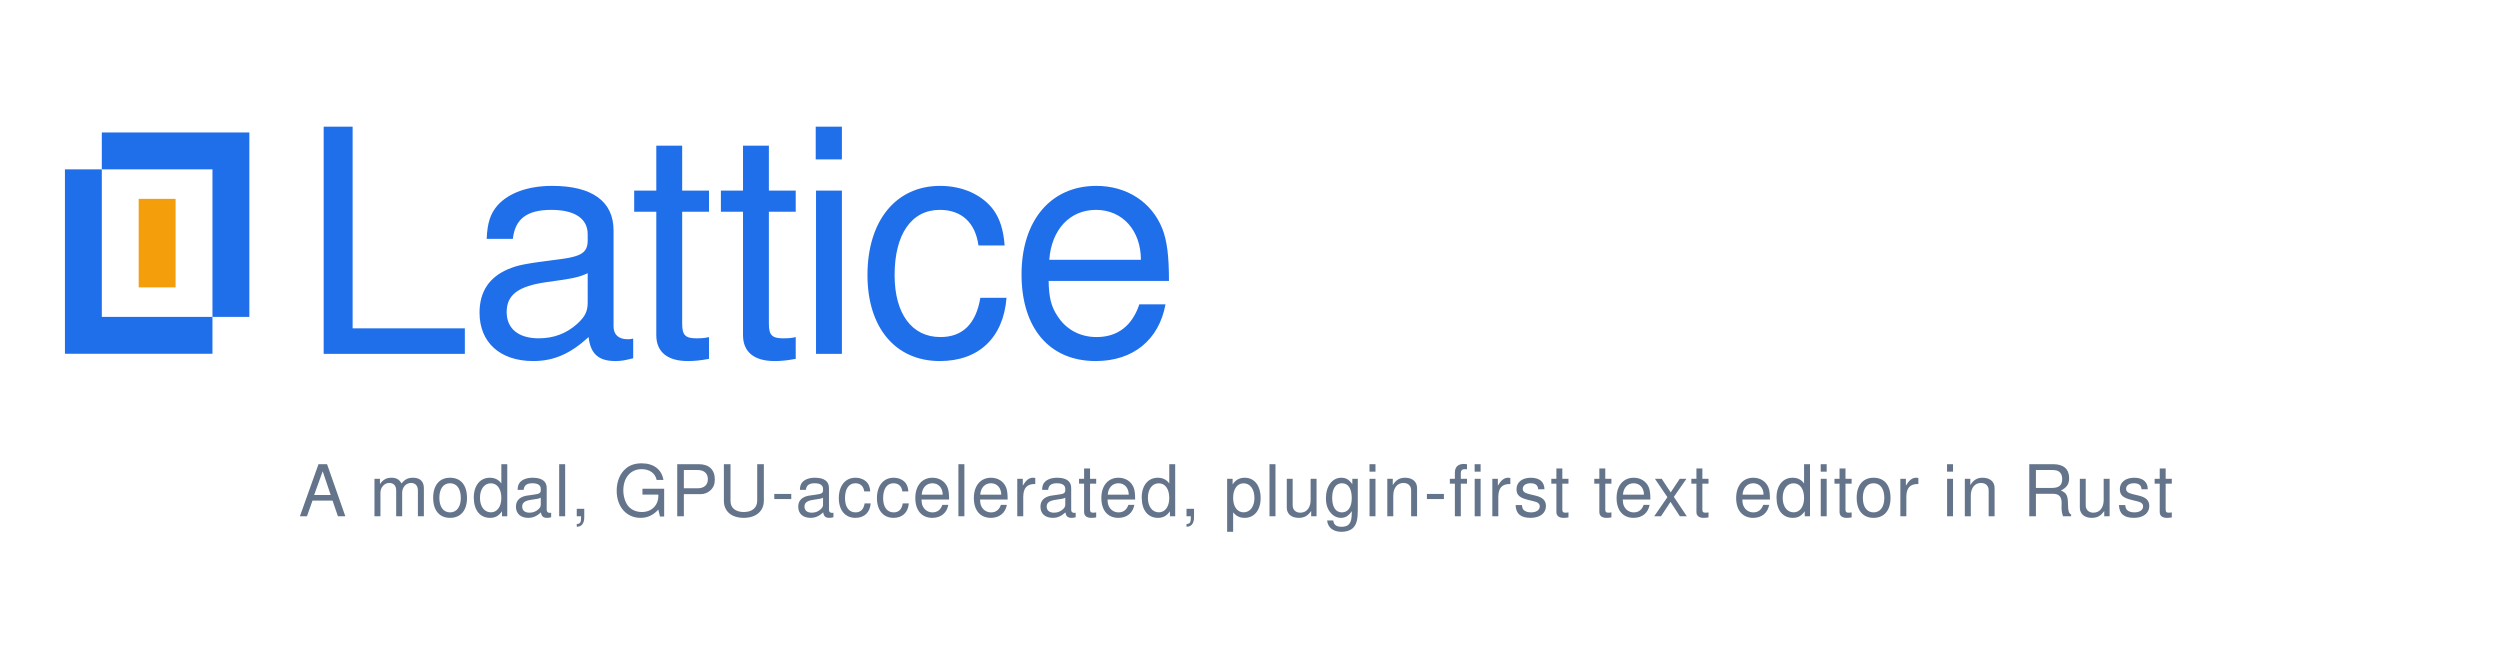
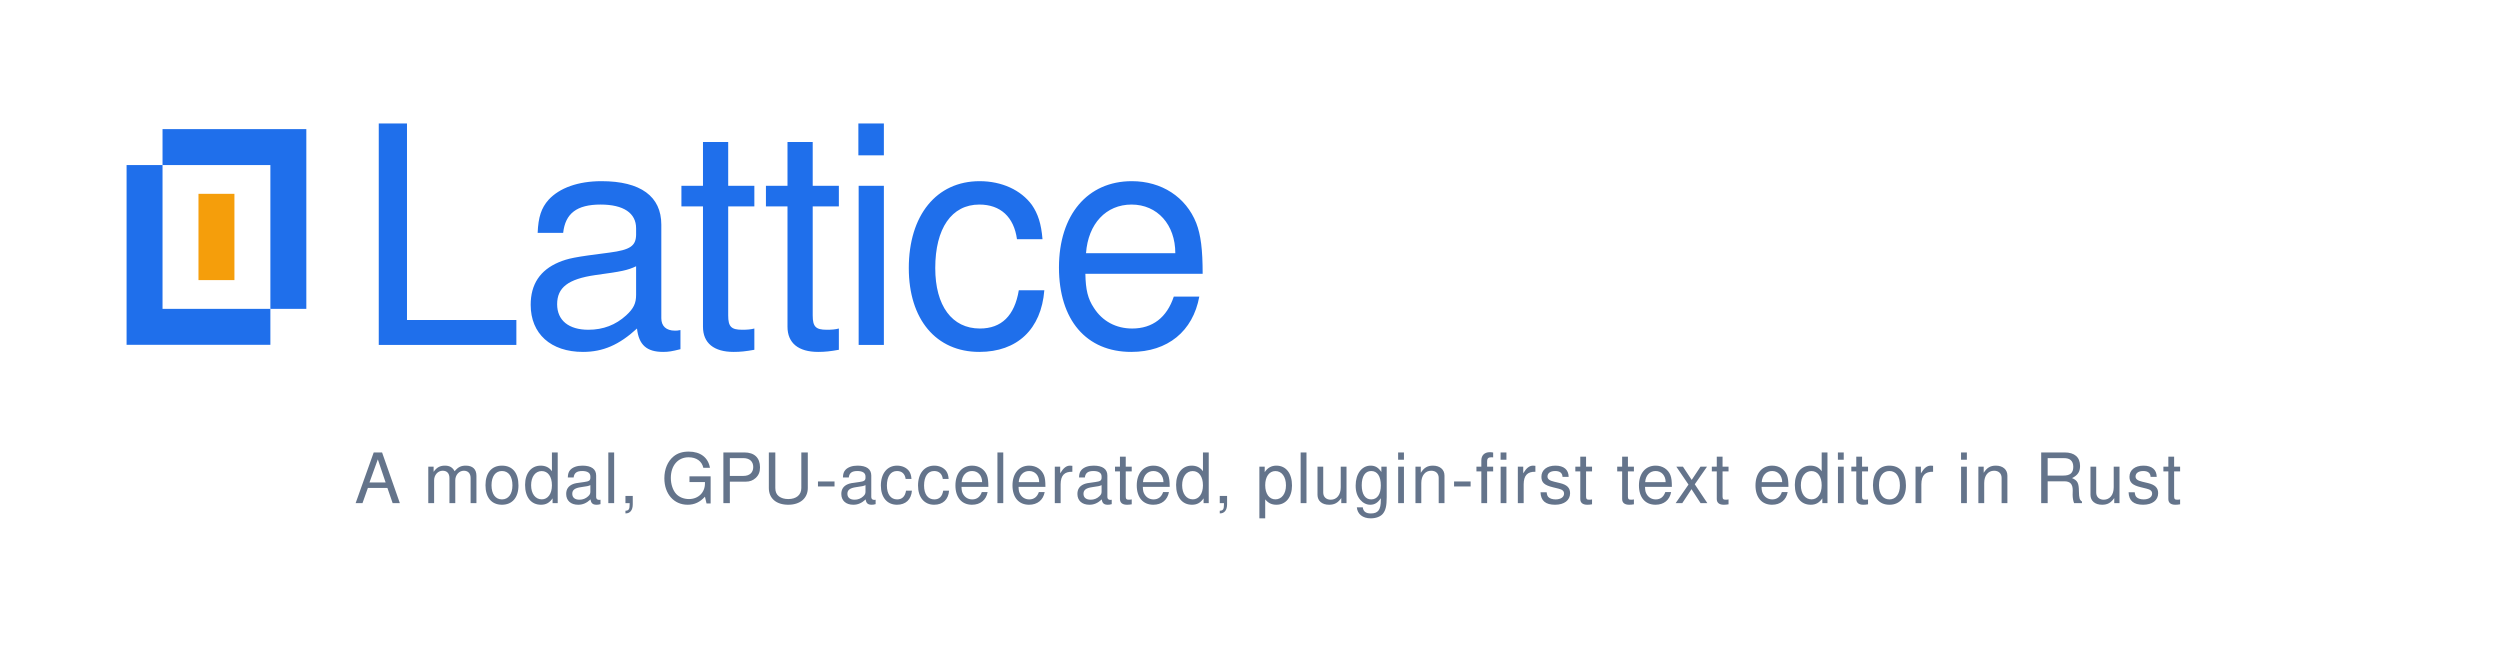
- <svg xmlns="http://www.w3.org/2000/svg" viewBox="20 15 770 205" role="img" aria-label="Lattice">
+ <svg xmlns="http://www.w3.org/2000/svg" viewBox="0 15 790 205" role="img" aria-label="Lattice">
  <g transform="translate(40, 55.8) scale(0.568)">
    <path d="M 0 20 L 20 20 L 20 100 L 80 100 L 80 120 L 0 120 Z" fill="#1f6feb" />
    <path d="M 20 0 L 100 0 L 100 100 L 80 100 L 80 20 L 20 20 Z" fill="#1f6feb" />
    <rect x="40" y="36" width="20" height="48" fill="#f59e0b" />
  </g>
  <text x="112" y="124" fill="#1f6feb" font-family="-apple-system, BlinkMacSystemFont, 'Segoe UI', Helvetica, Arial, sans-serif" font-size="96" font-weight="500" letter-spacing="-2">Lattice</text>
  <text x="112" y="174" fill="#64748b" font-family="-apple-system, BlinkMacSystemFont, 'Segoe UI', Helvetica, Arial, sans-serif" font-size="22" font-weight="400" letter-spacing="0.5">A modal, GPU-accelerated, plugin-first text editor in Rust</text>
</svg>
